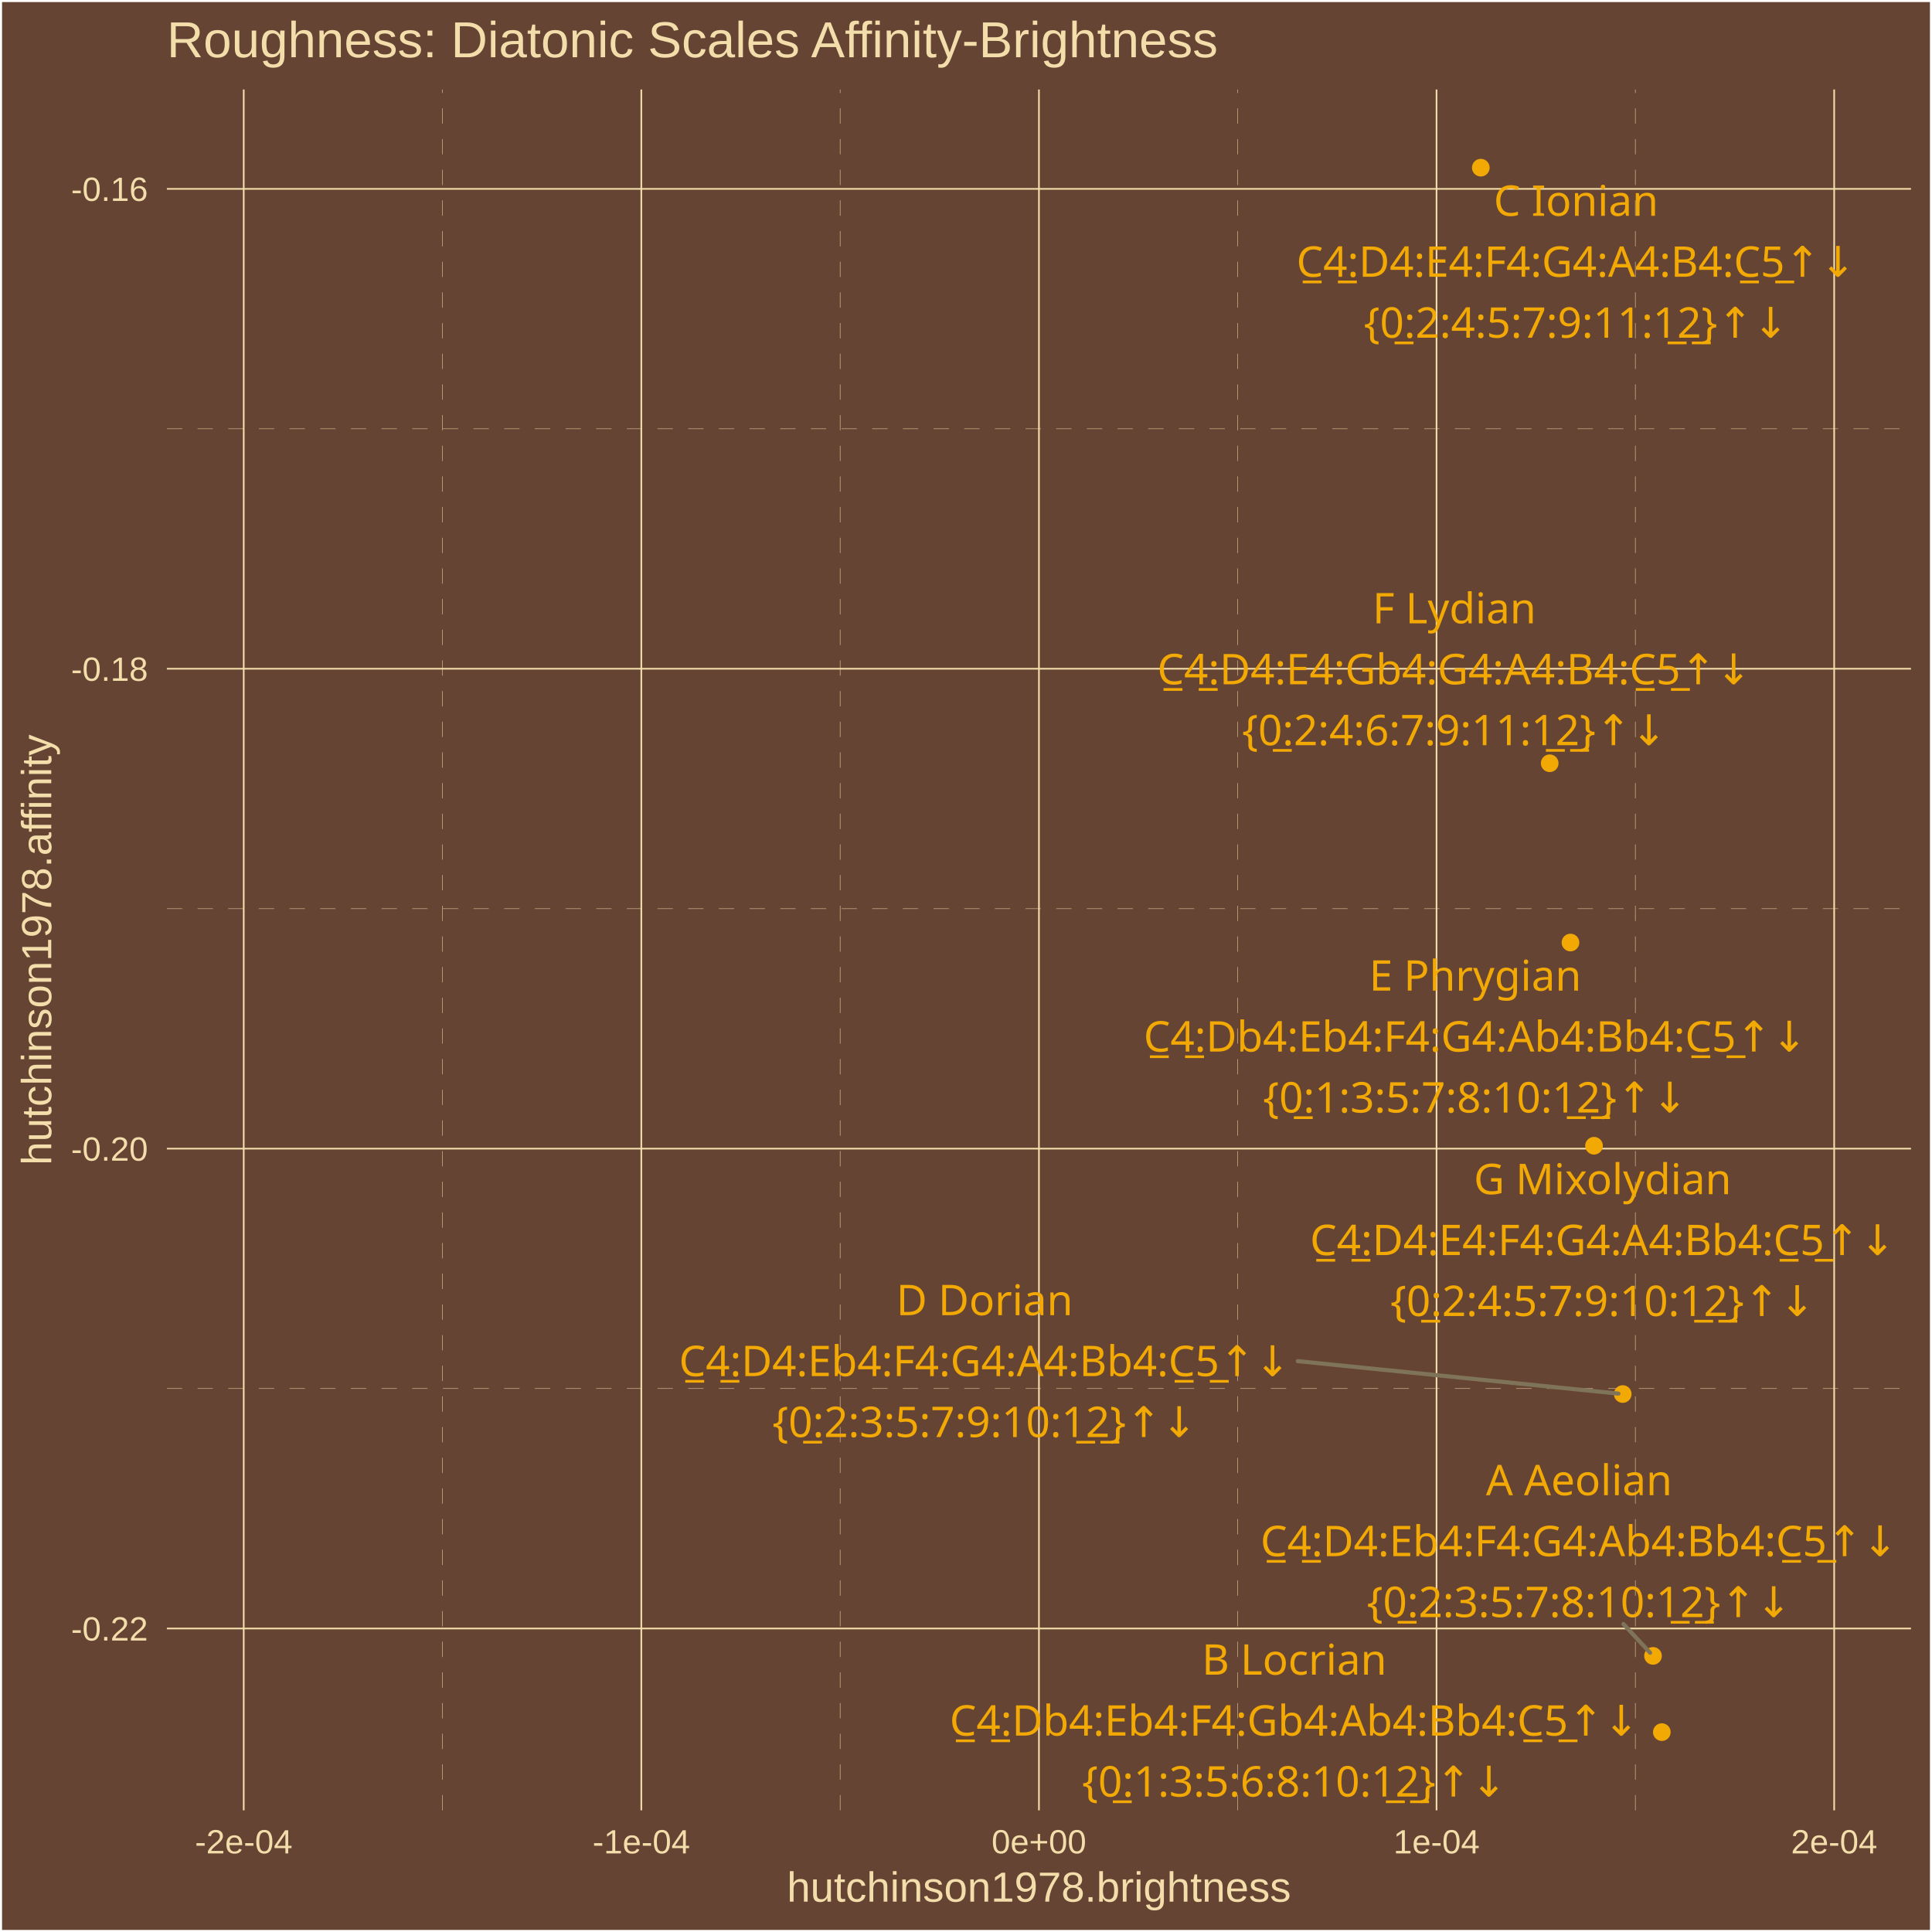
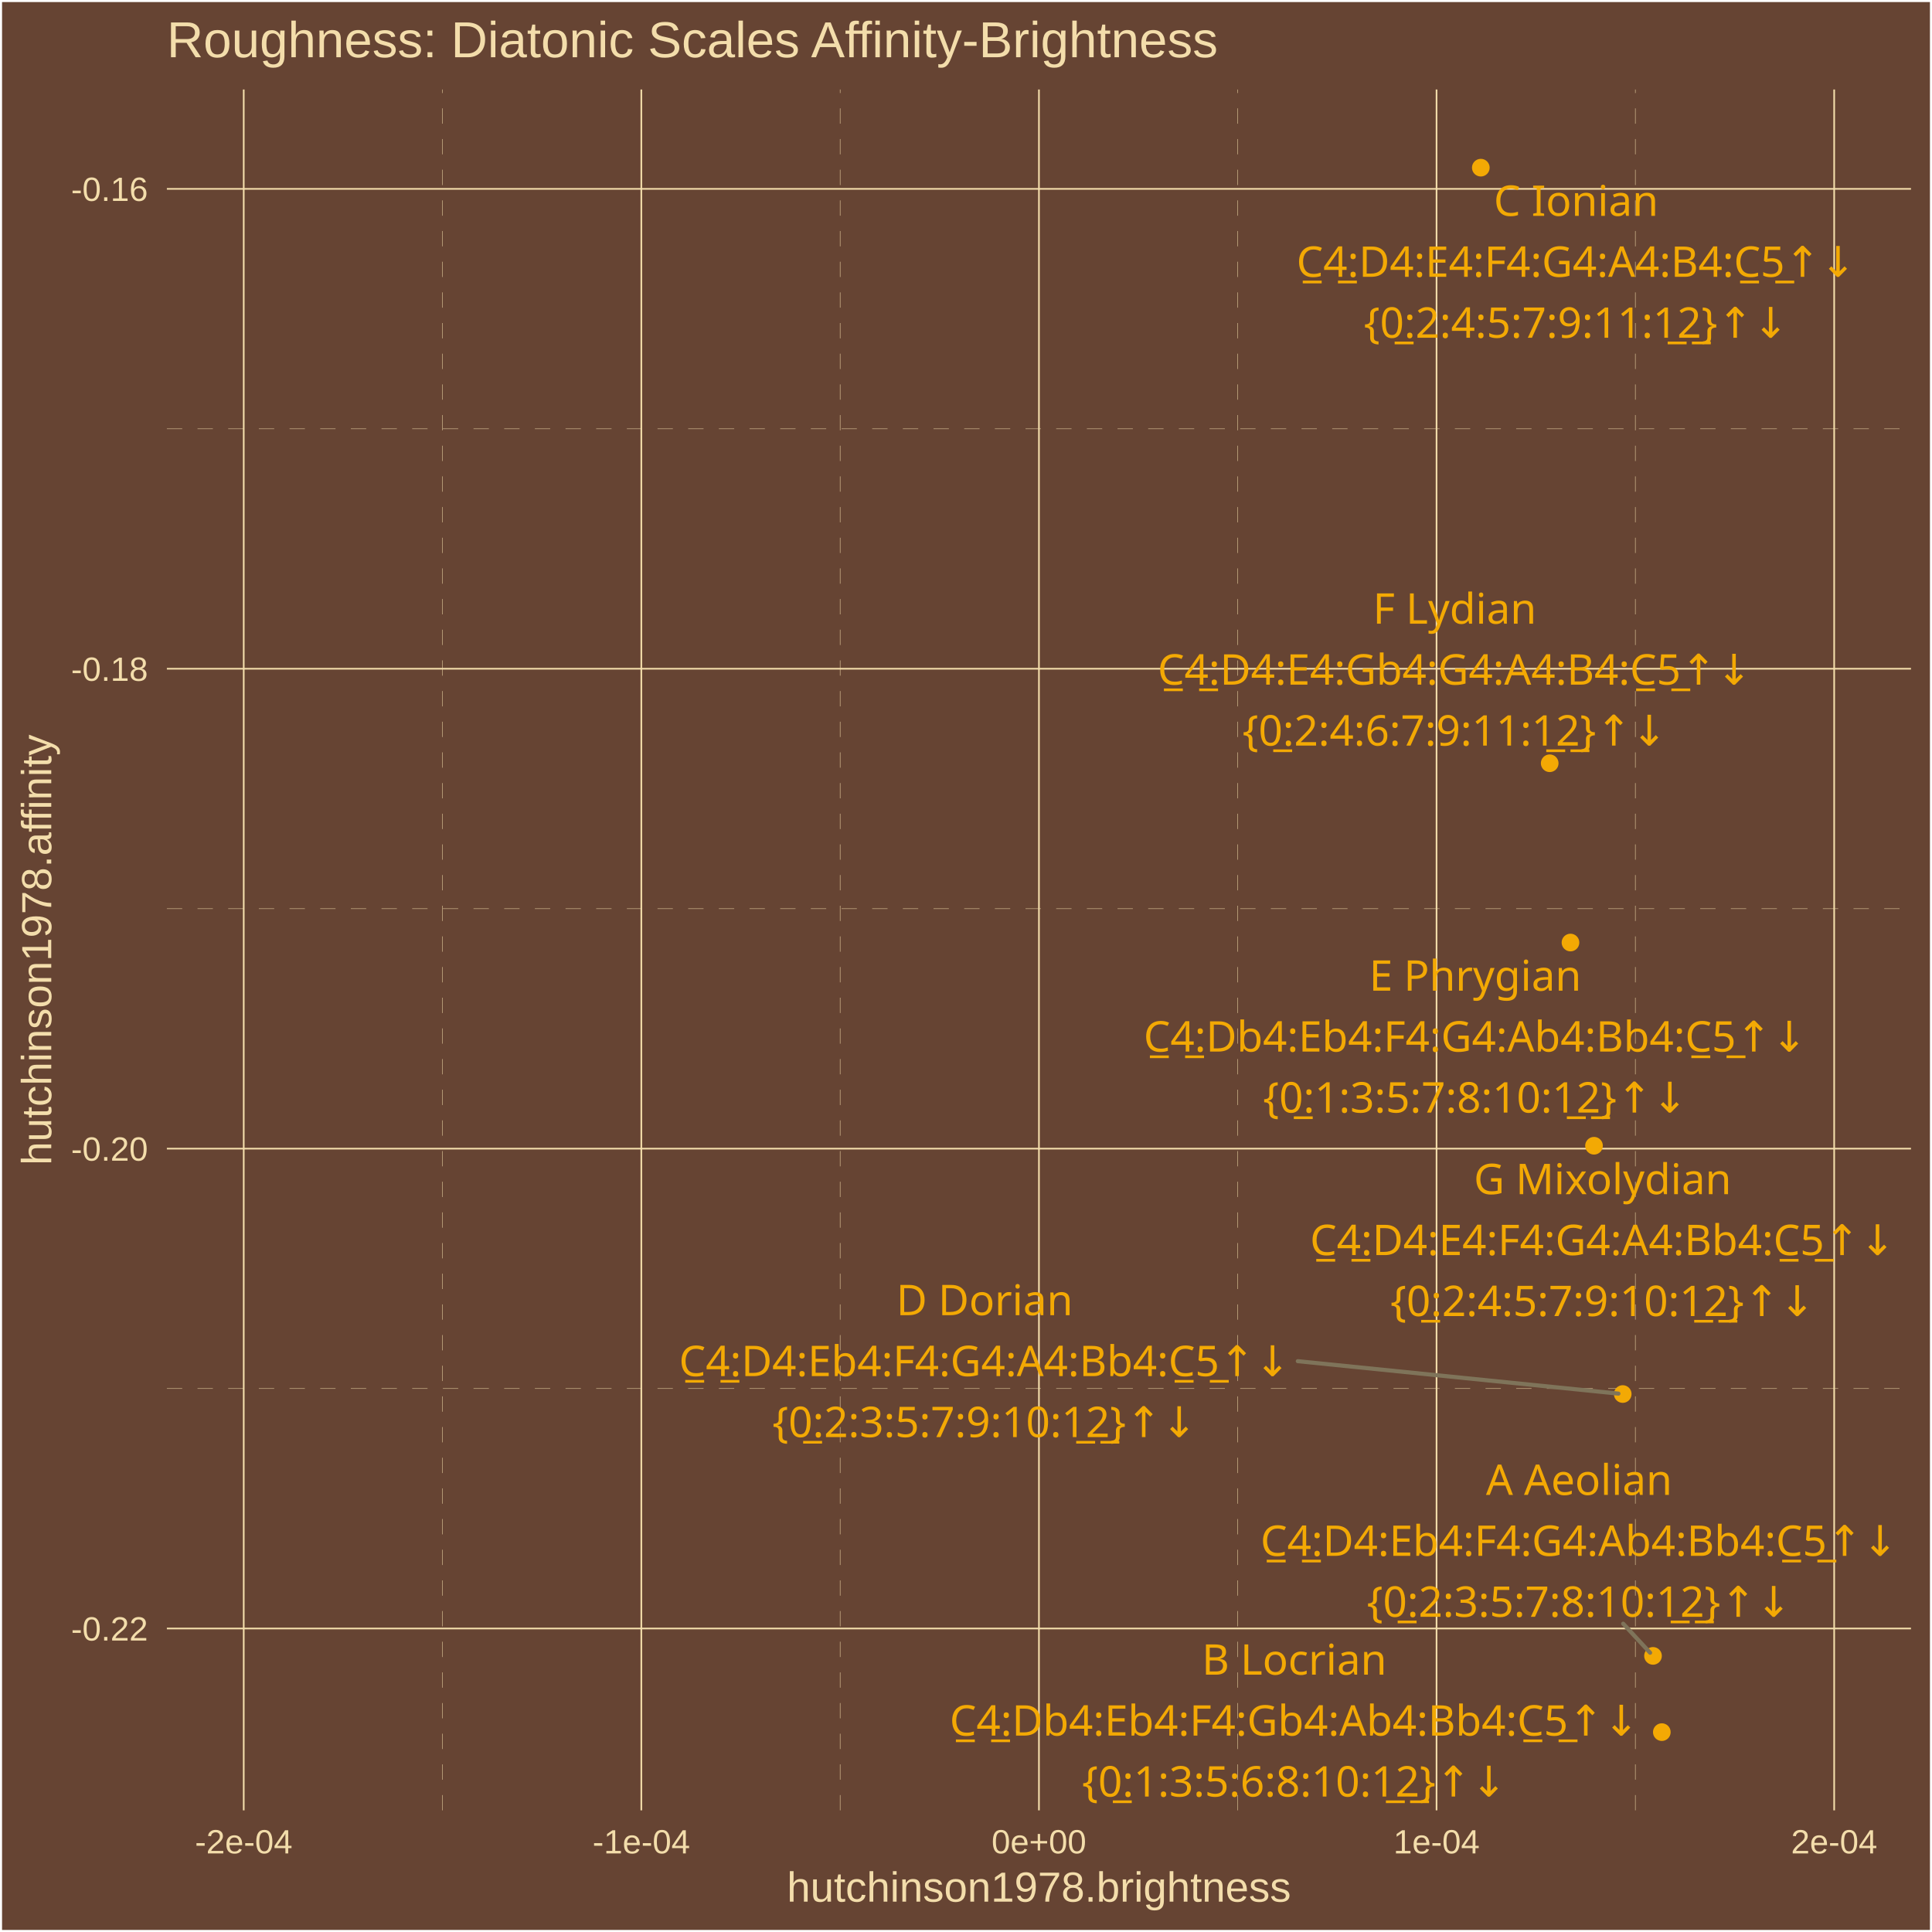
<svg xmlns="http://www.w3.org/2000/svg" class="svglite" width="504.00pt" height="504.00pt" viewBox="0 0 504.00 504.00">
  <defs>
    <style type="text/css">
    .svglite line, .svglite polyline, .svglite polygon, .svglite path, .svglite rect, .svglite circle {
      fill: none;
      stroke: #000000;
      stroke-linecap: round;
      stroke-linejoin: round;
      stroke-miterlimit: 10.00;
    }
    .svglite text {
      white-space: pre;
    }
  </style>
  </defs>
  <rect width="100%" height="100%" style="stroke: none; fill: #664433;" />
  <defs>
    <clipPath id="cpMC4wMHw1MDQuMDB8MC4wMHw1MDQuMDA=">
      <rect x="0.00" y="0.00" width="504.00" height="504.00" />
    </clipPath>
  </defs>
  <g clip-path="url(#cpMC4wMHw1MDQuMDB8MC4wMHw1MDQuMDA=)">
    <rect x="0.00" y="-0" width="504.00" height="504.00" style="stroke-width: 1.07; stroke: #FFFFFF; fill: #664433;" />
  </g>
  <defs>
    <clipPath id="cpNDMuNTN8NDk4LjUyfDIzLjM0fDQ3Mi4yNw==">
      <rect x="43.53" y="23.34" width="454.99" height="448.93" />
    </clipPath>
  </defs>
  <g clip-path="url(#cpNDMuNTN8NDk4LjUyfDIzLjM0fDQ3Mi4yNw==)">
    <rect x="43.53" y="23.34" width="454.99" height="448.93" style="stroke-width: 1.07; stroke: none; fill: #664433;" />
    <polyline points="43.53,362.23 498.52,362.23 " style="stroke-width: 0.11; stroke: #F3DDAB; stroke-dasharray: 4.00,4.00; stroke-linecap: butt;" />
    <polyline points="43.53,237.05 498.52,237.05 " style="stroke-width: 0.11; stroke: #F3DDAB; stroke-dasharray: 4.00,4.00; stroke-linecap: butt;" />
    <polyline points="43.53,111.86 498.52,111.86 " style="stroke-width: 0.11; stroke: #F3DDAB; stroke-dasharray: 4.00,4.00; stroke-linecap: butt;" />
    <polyline points="115.44,472.27 115.44,23.34 " style="stroke-width: 0.11; stroke: #F3DDAB; stroke-dasharray: 4.00,4.00; stroke-linecap: butt;" />
    <polyline points="219.17,472.27 219.17,23.34 " style="stroke-width: 0.11; stroke: #F3DDAB; stroke-dasharray: 4.00,4.00; stroke-linecap: butt;" />
    <polyline points="322.89,472.27 322.89,23.34 " style="stroke-width: 0.11; stroke: #F3DDAB; stroke-dasharray: 4.00,4.00; stroke-linecap: butt;" />
    <polyline points="426.61,472.27 426.61,23.34 " style="stroke-width: 0.11; stroke: #F3DDAB; stroke-dasharray: 4.00,4.00; stroke-linecap: butt;" />
    <polyline points="43.53,424.82 498.52,424.82 " style="stroke-width: 0.43; stroke: #F3DDAB; stroke-linecap: butt;" />
    <polyline points="43.53,299.64 498.52,299.64 " style="stroke-width: 0.43; stroke: #F3DDAB; stroke-linecap: butt;" />
    <polyline points="43.53,174.45 498.52,174.45 " style="stroke-width: 0.43; stroke: #F3DDAB; stroke-linecap: butt;" />
    <polyline points="43.53,49.27 498.52,49.27 " style="stroke-width: 0.43; stroke: #F3DDAB; stroke-linecap: butt;" />
    <polyline points="63.58,472.27 63.58,23.34 " style="stroke-width: 0.43; stroke: #F3DDAB; stroke-linecap: butt;" />
    <polyline points="167.30,472.27 167.30,23.34 " style="stroke-width: 0.43; stroke: #F3DDAB; stroke-linecap: butt;" />
    <polyline points="271.03,472.27 271.03,23.34 " style="stroke-width: 0.43; stroke: #F3DDAB; stroke-linecap: butt;" />
    <polyline points="374.75,472.27 374.75,23.34 " style="stroke-width: 0.43; stroke: #F3DDAB; stroke-linecap: butt;" />
    <polyline points="478.48,472.27 478.48,23.34 " style="stroke-width: 0.43; stroke: #F3DDAB; stroke-linecap: butt;" />
    <circle cx="433.52" cy="451.86" r="1.95" style="stroke-width: 0.71; stroke: #F3A904; fill: #F3A904;" />
    <circle cx="409.69" cy="245.88" r="1.95" style="stroke-width: 0.71; stroke: #F3A904; fill: #F3A904;" />
    <circle cx="431.22" cy="431.97" r="1.95" style="stroke-width: 0.71; stroke: #F3A904; fill: #F3A904;" />
    <circle cx="423.32" cy="363.66" r="1.95" style="stroke-width: 0.71; stroke: #F3A904; fill: #F3A904;" />
    <circle cx="415.83" cy="298.89" r="1.95" style="stroke-width: 0.71; stroke: #F3A904; fill: #F3A904;" />
    <circle cx="386.30" cy="43.74" r="1.95" style="stroke-width: 0.71; stroke: #F3A904; fill: #F3A904;" />
    <circle cx="404.27" cy="199.11" r="1.95" style="stroke-width: 0.71; stroke: #F3A904; fill: #F3A904;" />
-     <line x1="423.50" y1="423.65" x2="430.46" y2="431.15" style="stroke-width: 1.07; stroke: #7F745A;" />
-     <line x1="338.56" y1="355.08" x2="422.20" y2="363.55" style="stroke-width: 1.07; stroke: #7F745A;" />
+     <line x1="423.44" y1="423.57" x2="430.46" y2="431.15" style="stroke-width: 1.07; stroke: #7F745A;" />
+     <line x1="338.56" y1="355.09" x2="422.20" y2="363.55" style="stroke-width: 1.07; stroke: #7F745A;" />
    <text x="337.64" y="436.87" text-anchor="middle" style="font-size: 11.04px;fill: #F3A904; font-family: &quot;Arial Unicode MS&quot;;" textLength="46.60px" lengthAdjust="spacingAndGlyphs">B Locrian</text>
    <text x="337.64" y="452.77" text-anchor="middle" style="font-size: 11.04px;fill: #F3A904; font-family: &quot;Arial Unicode MS&quot;;" textLength="178.23px" lengthAdjust="spacingAndGlyphs">C̲4̲:Db4:Eb4:F4:Gb4:Ab4:Bb4:C̲5̲↑↓</text>
    <text x="337.64" y="468.67" text-anchor="middle" style="font-size: 11.04px;fill: #F3A904; font-family: &quot;Arial Unicode MS&quot;;" textLength="105.91px" lengthAdjust="spacingAndGlyphs">{0̲:1:3:5:6:8:10:1̲2̲}↑↓</text>
-     <text x="384.85" y="258.43" text-anchor="middle" style="font-size: 11.04px;fill: #F3A904; font-family: &quot;Arial Unicode MS&quot;;" textLength="53.96px" lengthAdjust="spacingAndGlyphs">E Phrygian</text>
-     <text x="384.85" y="274.32" text-anchor="middle" style="font-size: 11.04px;fill: #F3A904; font-family: &quot;Arial Unicode MS&quot;;" textLength="172.09px" lengthAdjust="spacingAndGlyphs">C̲4̲:Db4:Eb4:F4:G4:Ab4:Bb4:C̲5̲↑↓</text>
-     <text x="384.85" y="290.22" text-anchor="middle" style="font-size: 11.04px;fill: #F3A904; font-family: &quot;Arial Unicode MS&quot;;" textLength="105.91px" lengthAdjust="spacingAndGlyphs">{0̲:1:3:5:7:8:10:1̲2̲}↑↓</text>
-     <text x="411.94" y="390.06" text-anchor="middle" style="font-size: 11.04px;fill: #F3A904; font-family: &quot;Arial Unicode MS&quot;;" textLength="47.22px" lengthAdjust="spacingAndGlyphs">A Aeolian</text>
-     <text x="411.94" y="405.96" text-anchor="middle" style="font-size: 11.04px;fill: #F3A904; font-family: &quot;Arial Unicode MS&quot;;" textLength="165.96px" lengthAdjust="spacingAndGlyphs">C̲4̲:D4:Eb4:F4:G4:Ab4:Bb4:C̲5̲↑↓</text>
-     <text x="411.94" y="421.85" text-anchor="middle" style="font-size: 11.04px;fill: #F3A904; font-family: &quot;Arial Unicode MS&quot;;" textLength="105.91px" lengthAdjust="spacingAndGlyphs">{0̲:2:3:5:7:8:10:1̲2̲}↑↓</text>
+     <text x="384.85" y="258.44" text-anchor="middle" style="font-size: 11.04px;fill: #F3A904; font-family: &quot;Arial Unicode MS&quot;;" textLength="53.96px" lengthAdjust="spacingAndGlyphs">E Phrygian</text>
+     <text x="384.85" y="274.33" text-anchor="middle" style="font-size: 11.04px;fill: #F3A904; font-family: &quot;Arial Unicode MS&quot;;" textLength="172.09px" lengthAdjust="spacingAndGlyphs">C̲4̲:Db4:Eb4:F4:G4:Ab4:Bb4:C̲5̲↑↓</text>
+     <text x="384.85" y="290.23" text-anchor="middle" style="font-size: 11.04px;fill: #F3A904; font-family: &quot;Arial Unicode MS&quot;;" textLength="105.91px" lengthAdjust="spacingAndGlyphs">{0̲:1:3:5:7:8:10:1̲2̲}↑↓</text>
+     <text x="411.94" y="389.98" text-anchor="middle" style="font-size: 11.04px;fill: #F3A904; font-family: &quot;Arial Unicode MS&quot;;" textLength="47.22px" lengthAdjust="spacingAndGlyphs">A Aeolian</text>
+     <text x="411.94" y="405.88" text-anchor="middle" style="font-size: 11.04px;fill: #F3A904; font-family: &quot;Arial Unicode MS&quot;;" textLength="165.96px" lengthAdjust="spacingAndGlyphs">C̲4̲:D4:Eb4:F4:G4:Ab4:Bb4:C̲5̲↑↓</text>
+     <text x="411.94" y="421.77" text-anchor="middle" style="font-size: 11.04px;fill: #F3A904; font-family: &quot;Arial Unicode MS&quot;;" textLength="105.91px" lengthAdjust="spacingAndGlyphs">{0̲:2:3:5:7:8:10:1̲2̲}↑↓</text>
    <text x="256.85" y="343.09" text-anchor="middle" style="font-size: 11.04px;fill: #F3A904; font-family: &quot;Arial Unicode MS&quot;;" textLength="43.52px" lengthAdjust="spacingAndGlyphs">D Dorian</text>
    <text x="256.85" y="358.99" text-anchor="middle" style="font-size: 11.04px;fill: #F3A904; font-family: &quot;Arial Unicode MS&quot;;" textLength="159.83px" lengthAdjust="spacingAndGlyphs">C̲4̲:D4:Eb4:F4:G4:A4:Bb4:C̲5̲↑↓</text>
-     <text x="256.85" y="374.88" text-anchor="middle" style="font-size: 11.04px;fill: #F3A904; font-family: &quot;Arial Unicode MS&quot;;" textLength="105.91px" lengthAdjust="spacingAndGlyphs">{0̲:2:3:5:7:9:10:1̲2̲}↑↓</text>
+     <text x="256.85" y="374.89" text-anchor="middle" style="font-size: 11.04px;fill: #F3A904; font-family: &quot;Arial Unicode MS&quot;;" textLength="105.91px" lengthAdjust="spacingAndGlyphs">{0̲:2:3:5:7:9:10:1̲2̲}↑↓</text>
    <text x="418.07" y="311.52" text-anchor="middle" style="font-size: 11.04px;fill: #F3A904; font-family: &quot;Arial Unicode MS&quot;;" textLength="63.75px" lengthAdjust="spacingAndGlyphs">G Mixolydian</text>
    <text x="418.07" y="327.42" text-anchor="middle" style="font-size: 11.04px;fill: #F3A904; font-family: &quot;Arial Unicode MS&quot;;" textLength="153.69px" lengthAdjust="spacingAndGlyphs">C̲4̲:D4:E4:F4:G4:A4:Bb4:C̲5̲↑↓</text>
-     <text x="418.07" y="343.31" text-anchor="middle" style="font-size: 11.04px;fill: #F3A904; font-family: &quot;Arial Unicode MS&quot;;" textLength="105.91px" lengthAdjust="spacingAndGlyphs">{0̲:2:4:5:7:9:10:1̲2̲}↑↓</text>
-     <text x="411.14" y="56.30" text-anchor="middle" style="font-size: 11.04px;fill: #F3A904; font-family: &quot;Arial Unicode MS&quot;;" textLength="41.08px" lengthAdjust="spacingAndGlyphs">C Ionian</text>
-     <text x="411.14" y="72.20" text-anchor="middle" style="font-size: 11.04px;fill: #F3A904; font-family: &quot;Arial Unicode MS&quot;;" textLength="147.56px" lengthAdjust="spacingAndGlyphs">C̲4̲:D4:E4:F4:G4:A4:B4:C̲5̲↑↓</text>
-     <text x="411.14" y="88.10" text-anchor="middle" style="font-size: 11.04px;fill: #F3A904; font-family: &quot;Arial Unicode MS&quot;;" textLength="105.91px" lengthAdjust="spacingAndGlyphs">{0̲:2:4:5:7:9:11:1̲2̲}↑↓</text>
-     <text x="379.38" y="162.61" text-anchor="middle" style="font-size: 11.04px;fill: #F3A904; font-family: &quot;Arial Unicode MS&quot;;" textLength="42.31px" lengthAdjust="spacingAndGlyphs">F Lydian</text>
-     <text x="379.38" y="178.51" text-anchor="middle" style="font-size: 11.04px;fill: #F3A904; font-family: &quot;Arial Unicode MS&quot;;" textLength="155.53px" lengthAdjust="spacingAndGlyphs">C̲4̲:D4:E4:Gb4:G4:A4:B4:C̲5̲↑↓</text>
-     <text x="379.38" y="194.40" text-anchor="middle" style="font-size: 11.04px;fill: #F3A904; font-family: &quot;Arial Unicode MS&quot;;" textLength="105.91px" lengthAdjust="spacingAndGlyphs">{0̲:2:4:6:7:9:11:1̲2̲}↑↓</text>
+     <text x="418.07" y="343.32" text-anchor="middle" style="font-size: 11.04px;fill: #F3A904; font-family: &quot;Arial Unicode MS&quot;;" textLength="105.91px" lengthAdjust="spacingAndGlyphs">{0̲:2:4:5:7:9:10:1̲2̲}↑↓</text>
+     <text x="411.15" y="56.31" text-anchor="middle" style="font-size: 11.04px;fill: #F3A904; font-family: &quot;Arial Unicode MS&quot;;" textLength="41.08px" lengthAdjust="spacingAndGlyphs">C Ionian</text>
+     <text x="411.15" y="72.21" text-anchor="middle" style="font-size: 11.04px;fill: #F3A904; font-family: &quot;Arial Unicode MS&quot;;" textLength="147.56px" lengthAdjust="spacingAndGlyphs">C̲4̲:D4:E4:F4:G4:A4:B4:C̲5̲↑↓</text>
+     <text x="411.15" y="88.11" text-anchor="middle" style="font-size: 11.04px;fill: #F3A904; font-family: &quot;Arial Unicode MS&quot;;" textLength="105.91px" lengthAdjust="spacingAndGlyphs">{0̲:2:4:5:7:9:11:1̲2̲}↑↓</text>
+     <text x="379.48" y="162.70" text-anchor="middle" style="font-size: 11.04px;fill: #F3A904; font-family: &quot;Arial Unicode MS&quot;;" textLength="42.31px" lengthAdjust="spacingAndGlyphs">F Lydian</text>
+     <text x="379.48" y="178.60" text-anchor="middle" style="font-size: 11.04px;fill: #F3A904; font-family: &quot;Arial Unicode MS&quot;;" textLength="155.53px" lengthAdjust="spacingAndGlyphs">C̲4̲:D4:E4:Gb4:G4:A4:B4:C̲5̲↑↓</text>
+     <text x="379.48" y="194.50" text-anchor="middle" style="font-size: 11.04px;fill: #F3A904; font-family: &quot;Arial Unicode MS&quot;;" textLength="105.91px" lengthAdjust="spacingAndGlyphs">{0̲:2:4:6:7:9:11:1̲2̲}↑↓</text>
  </g>
  <g clip-path="url(#cpMC4wMHw1MDQuMDB8MC4wMHw1MDQuMDA=)">
    <text x="38.60" y="427.97" text-anchor="end" style="font-size: 8.80px;fill: #F3DDAB; font-family: &quot;Arial&quot;;" textLength="20.06px" lengthAdjust="spacingAndGlyphs">-0.22</text>
    <text x="38.60" y="302.79" text-anchor="end" style="font-size: 8.80px;fill: #F3DDAB; font-family: &quot;Arial&quot;;" textLength="20.06px" lengthAdjust="spacingAndGlyphs">-0.20</text>
    <text x="38.60" y="177.61" text-anchor="end" style="font-size: 8.80px;fill: #F3DDAB; font-family: &quot;Arial&quot;;" textLength="20.06px" lengthAdjust="spacingAndGlyphs">-0.18</text>
    <text x="38.60" y="52.42" text-anchor="end" style="font-size: 8.80px;fill: #F3DDAB; font-family: &quot;Arial&quot;;" textLength="20.06px" lengthAdjust="spacingAndGlyphs">-0.16</text>
    <text x="63.58" y="483.50" text-anchor="middle" style="font-size: 8.80px;fill: #F3DDAB; font-family: &quot;Arial&quot;;" textLength="25.44px" lengthAdjust="spacingAndGlyphs">-2e-04</text>
    <text x="167.30" y="483.50" text-anchor="middle" style="font-size: 8.80px;fill: #F3DDAB; font-family: &quot;Arial&quot;;" textLength="25.44px" lengthAdjust="spacingAndGlyphs">-1e-04</text>
    <text x="271.03" y="483.50" text-anchor="middle" style="font-size: 8.80px;fill: #F3DDAB; font-family: &quot;Arial&quot;;" textLength="24.72px" lengthAdjust="spacingAndGlyphs">0e+00</text>
    <text x="374.75" y="483.50" text-anchor="middle" style="font-size: 8.80px;fill: #F3DDAB; font-family: &quot;Arial&quot;;" textLength="22.51px" lengthAdjust="spacingAndGlyphs">1e-04</text>
    <text x="478.48" y="483.50" text-anchor="middle" style="font-size: 8.80px;fill: #F3DDAB; font-family: &quot;Arial&quot;;" textLength="22.51px" lengthAdjust="spacingAndGlyphs">2e-04</text>
    <text x="271.03" y="496.09" text-anchor="middle" style="font-size: 11.00px;fill: #F3DDAB; font-family: &quot;Arial&quot;;" textLength="131.51px" lengthAdjust="spacingAndGlyphs">hutchinson1978.brightness</text>
    <text transform="translate(13.37,247.80) rotate(-90)" text-anchor="middle" style="font-size: 11.00px;fill: #F3DDAB; font-family: &quot;Arial&quot;;" textLength="112.53px" lengthAdjust="spacingAndGlyphs">hutchinson1978.affinity</text>
    <text x="43.53" y="14.94" style="font-size: 13.20px;fill: #F3DDAB; font-family: &quot;Arial&quot;;" textLength="274.95px" lengthAdjust="spacingAndGlyphs">Roughness: Diatonic Scales Affinity-Brightness</text>
  </g>
</svg>
